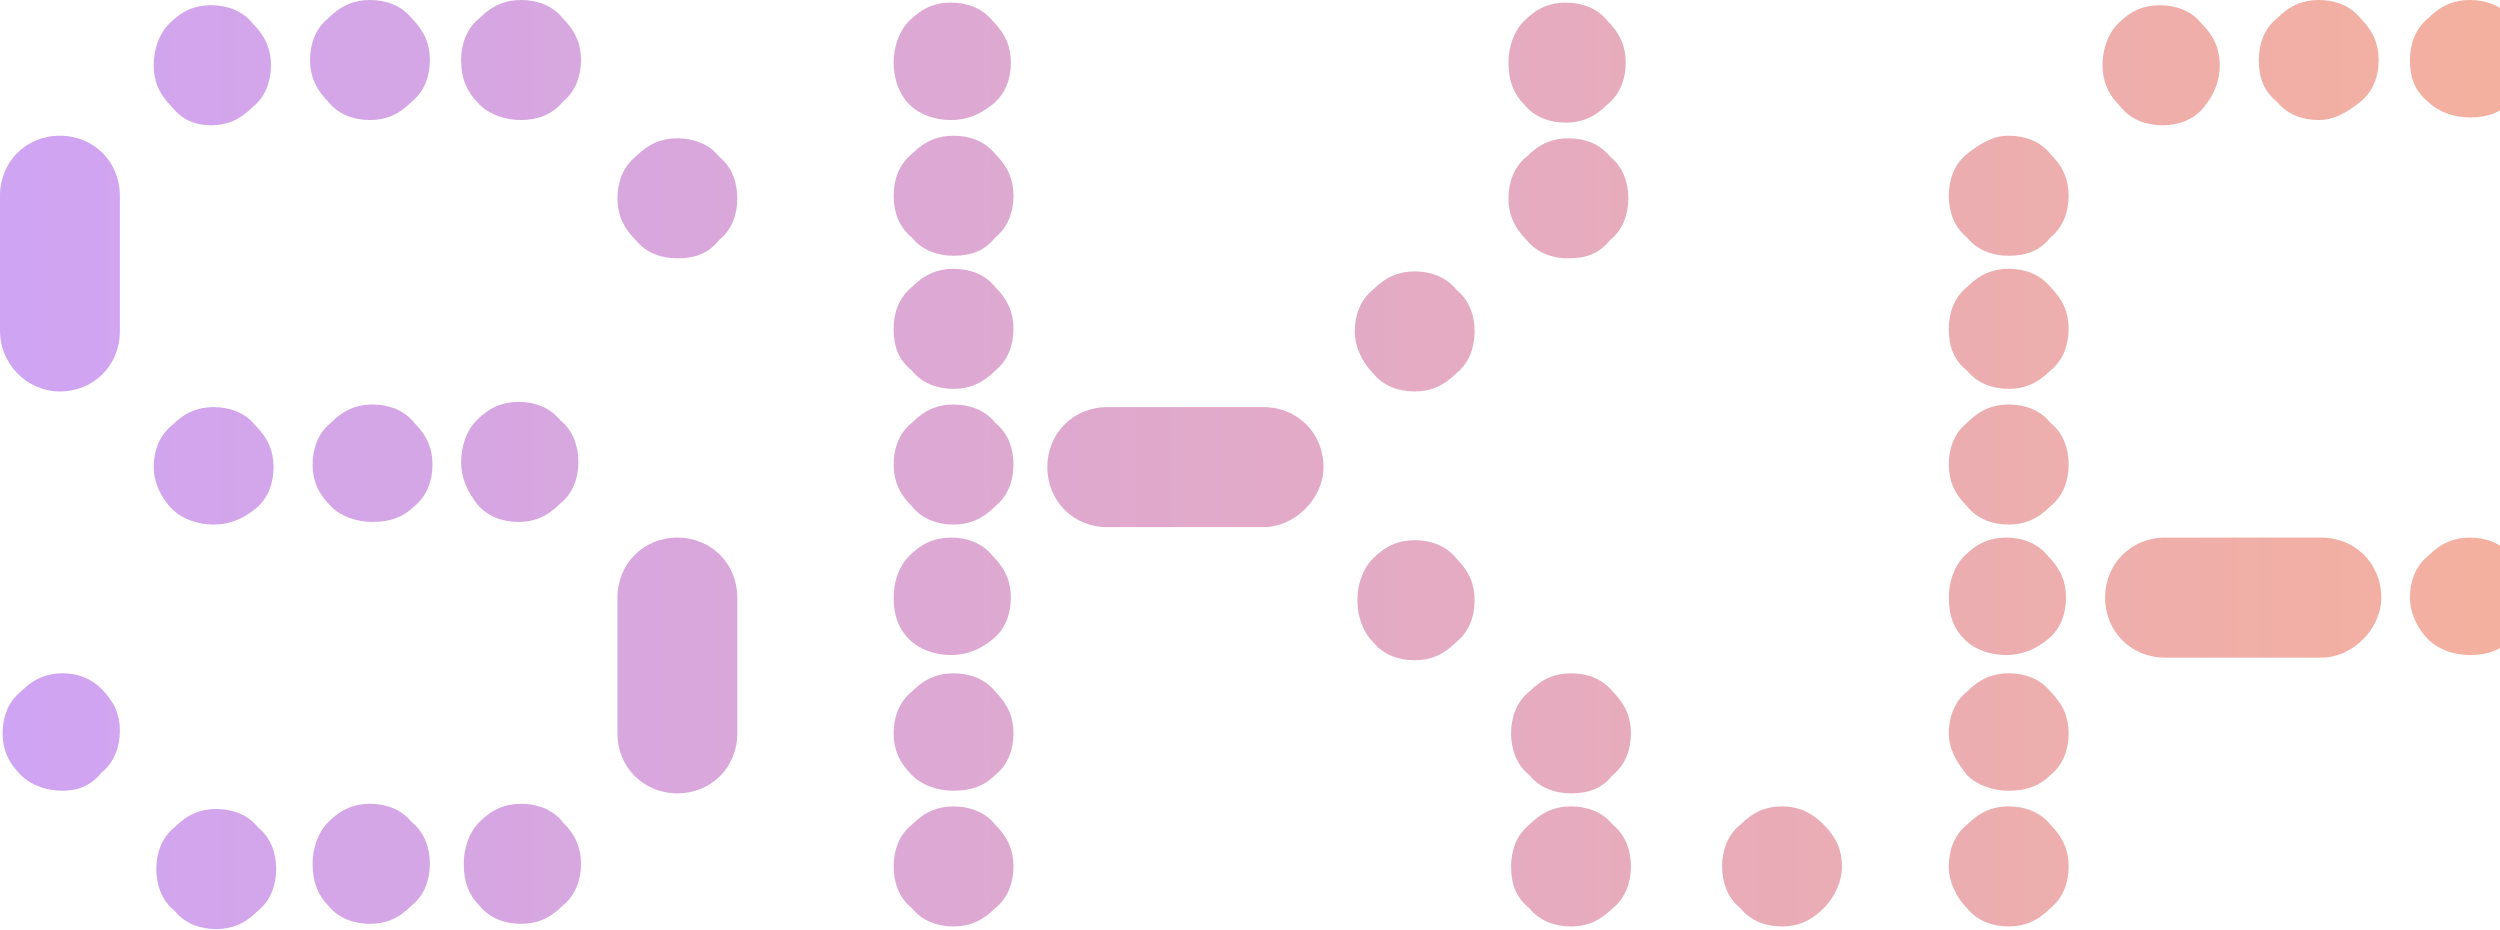
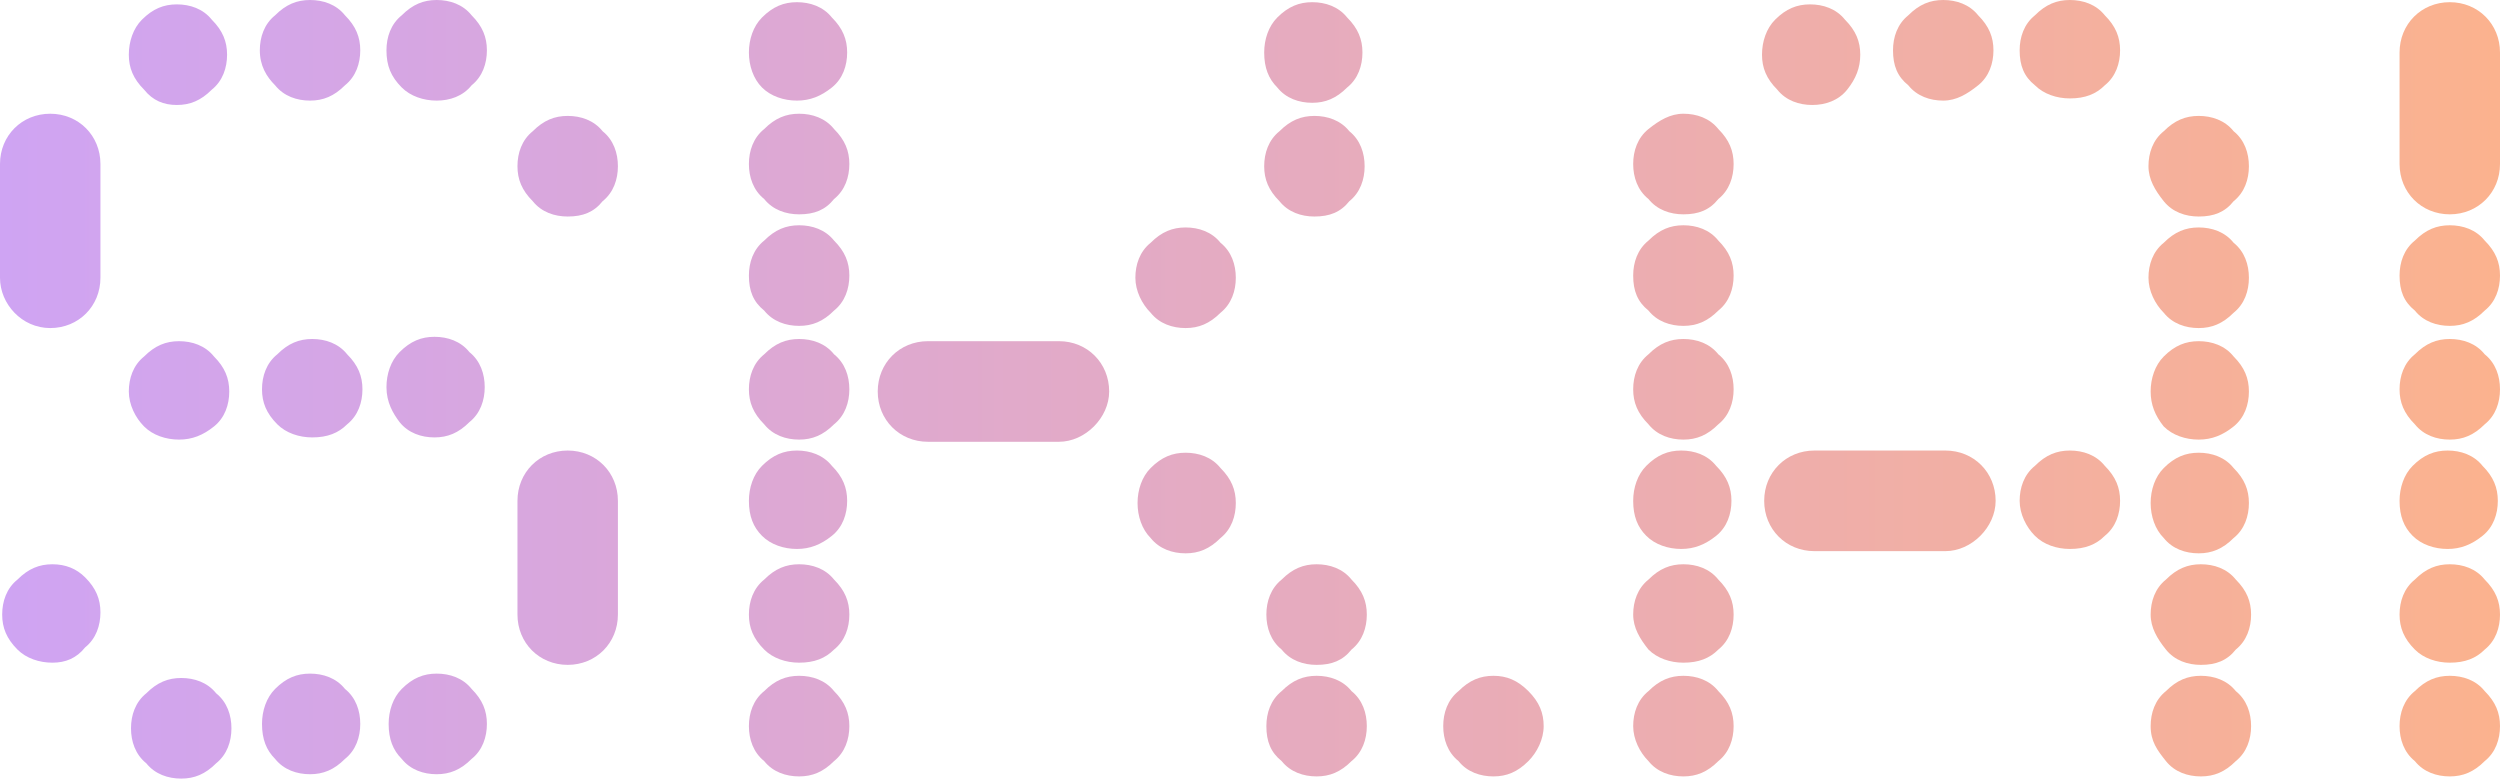
- <svg xmlns="http://www.w3.org/2000/svg" width="740" height="275" viewBox="0 0 740 275" fill="none">
+ <svg xmlns="http://www.w3.org/2000/svg" width="883" height="275" viewBox="0 0 883 275" fill="none">
  <path d="M0.771 217.065C0.771 212.43 2.314 207.795 6.169 204.705C10.025 200.843 13.881 199.298 18.508 199.298C23.135 199.298 26.991 200.843 30.076 203.933C33.932 207.795 35.474 211.657 35.474 216.292C35.474 220.927 33.932 225.562 30.076 228.652C26.991 232.514 23.135 234.059 18.508 234.059C13.881 234.059 9.254 232.514 6.169 229.424C2.314 225.562 0.771 221.699 0.771 217.065ZM46.271 257.233C46.271 252.598 47.813 247.964 51.669 244.874C55.525 241.011 59.381 239.466 64.008 239.466C68.635 239.466 73.262 241.011 76.347 244.874C80.203 247.964 81.745 252.598 81.745 257.233C81.745 261.868 80.203 266.503 76.347 269.593C72.491 273.455 68.635 275 64.008 275C59.381 275 54.754 273.455 51.669 269.593C47.813 266.503 46.271 261.868 46.271 257.233ZM45.5 138.273C45.5 133.638 47.042 129.003 50.898 125.913C54.754 122.051 58.61 120.506 63.237 120.506C67.864 120.506 72.491 122.051 75.576 125.913C79.431 129.775 80.974 133.638 80.974 138.273C80.974 142.907 79.431 147.542 75.576 150.632C71.72 153.722 67.864 155.267 63.237 155.267C58.61 155.267 53.983 153.722 50.898 150.632C47.813 147.542 45.5 142.907 45.5 138.273ZM45.5 19.312C45.5 14.677 47.042 10.042 50.127 6.952C53.983 3.09 57.839 1.545 62.465 1.545C67.093 1.545 71.72 3.09 74.804 6.952C78.66 10.815 80.203 14.677 80.203 19.312C80.203 23.947 78.66 28.581 74.804 31.671C70.948 35.534 67.093 37.079 62.465 37.079C57.839 37.079 53.983 35.534 50.898 31.671C47.042 27.809 45.5 23.947 45.5 19.312ZM92.541 255.688C92.541 251.053 94.084 246.419 97.169 243.329C101.025 239.466 104.88 237.921 109.507 237.921C114.135 237.921 118.762 239.466 121.846 243.329C125.702 246.419 127.245 251.053 127.245 255.688C127.245 260.323 125.702 264.958 121.846 268.048C117.99 271.91 114.135 273.455 109.507 273.455C104.88 273.455 100.253 271.91 97.169 268.048C94.084 264.958 92.541 261.096 92.541 255.688ZM92.541 137.5C92.541 132.865 94.084 128.23 97.94 125.141C101.796 121.278 105.652 119.733 110.279 119.733C114.906 119.733 119.533 121.278 122.618 125.141C126.473 129.003 128.016 132.865 128.016 137.5C128.016 142.135 126.473 146.77 122.618 149.86C119.533 152.949 115.677 154.494 110.279 154.494C105.652 154.494 101.024 152.949 97.94 149.86C94.084 145.997 92.541 142.135 92.541 137.5ZM91.77 17.767C91.77 13.132 93.313 8.497 97.169 5.407C101.024 1.545 104.88 0 109.507 0C114.135 9.98454e-05 118.762 1.545 121.846 5.407C125.702 9.27 127.245 13.132 127.245 17.767C127.245 22.402 125.702 27.037 121.846 30.127C117.99 33.989 114.135 35.534 109.507 35.534C104.88 35.534 100.253 33.989 97.169 30.127C94.084 27.037 91.77 23.174 91.77 17.767ZM137.27 255.688C137.27 251.053 138.812 246.419 141.897 243.329C145.753 239.466 149.609 237.921 154.236 237.921C158.863 237.921 163.49 239.466 166.575 243.329C170.431 247.191 171.973 251.053 171.973 255.688C171.973 260.323 170.431 264.958 166.575 268.048C162.719 271.91 158.863 273.455 154.236 273.455C149.609 273.455 144.982 271.91 141.897 268.048C138.812 264.958 137.27 261.096 137.27 255.688ZM136.499 136.728C136.499 132.093 138.041 127.458 141.126 124.368C144.982 120.506 148.838 118.961 153.465 118.961C158.092 118.961 162.719 120.506 165.804 124.368C169.659 127.458 171.202 132.093 171.202 136.728C171.202 141.362 169.659 145.997 165.804 149.087C161.948 152.949 158.092 154.494 153.465 154.494C148.838 154.494 144.211 152.949 141.126 149.087C138.812 145.997 136.499 142.135 136.499 136.728ZM136.499 17.767C136.499 13.132 138.041 8.497 141.897 5.407C145.753 1.545 149.609 9.82922e-05 154.236 9.80896e-05C158.863 9.7887e-05 163.49 1.545 166.575 5.407C170.431 9.27 171.973 13.132 171.973 17.767C171.973 22.402 170.431 27.037 166.575 30.127C163.49 33.989 158.863 35.534 154.236 35.534C149.609 35.534 144.982 33.989 141.897 30.899C138.041 27.037 136.499 23.174 136.499 17.767ZM182.769 58.708C182.769 54.073 184.312 49.438 188.168 46.348C192.024 42.486 195.88 40.941 200.507 40.941C205.134 40.941 209.761 42.486 212.845 46.348C216.701 49.438 218.244 54.073 218.244 58.708C218.244 63.343 216.701 67.978 212.845 71.067C209.761 74.93 205.905 76.475 200.507 76.475C195.88 76.475 191.252 74.93 188.168 71.067C184.312 67.205 182.769 63.343 182.769 58.708Z" fill="url(#paint0_linear_2805_2624)" />
  <path d="M264.514 256.461C264.514 251.826 266.057 247.191 269.913 244.101C273.768 240.239 277.624 238.694 282.251 238.694C286.879 238.694 291.506 240.239 294.59 244.101C298.446 247.964 299.989 251.826 299.989 256.461C299.989 261.096 298.446 265.731 294.59 268.82C290.734 272.683 286.879 274.228 282.251 274.228C277.624 274.228 272.997 272.683 269.913 268.82C266.057 265.731 264.514 261.096 264.514 256.461ZM264.514 217.065C264.514 212.43 266.057 207.795 269.913 204.705C273.768 200.843 277.624 199.298 282.251 199.298C286.879 199.298 291.506 200.843 294.59 204.705C298.446 208.568 299.989 212.43 299.989 217.065C299.989 221.7 298.446 226.334 294.59 229.424C291.506 232.514 287.65 234.059 282.251 234.059C277.624 234.059 272.997 232.514 269.913 229.424C266.057 225.562 264.514 221.7 264.514 217.065ZM264.514 176.896C264.514 172.261 266.057 167.627 269.141 164.537C272.997 160.674 276.853 159.129 281.48 159.129C286.107 159.129 290.734 160.674 293.819 164.537C297.675 168.399 299.217 172.261 299.217 176.896C299.217 181.531 297.675 186.166 293.819 189.256C289.963 192.346 286.107 193.891 281.48 193.891C276.853 193.891 272.226 192.346 269.141 189.256C266.057 186.166 264.514 182.304 264.514 176.896ZM264.514 137.5C264.514 132.865 266.057 128.231 269.913 125.141C273.768 121.278 277.624 119.733 282.251 119.733C286.879 119.733 291.506 121.278 294.59 125.141C298.446 128.231 299.989 132.865 299.989 137.5C299.989 142.135 298.446 146.77 294.59 149.86C290.734 153.722 286.879 155.267 282.251 155.267C277.624 155.267 272.997 153.722 269.913 149.86C266.057 145.997 264.514 142.135 264.514 137.5ZM264.514 97.332C264.514 92.697 266.057 88.062 269.913 84.972C273.768 81.11 277.624 79.565 282.251 79.565C286.879 79.565 291.506 81.11 294.59 84.972C298.446 88.835 299.989 92.697 299.989 97.332C299.989 101.967 298.446 106.601 294.59 109.691C290.734 113.554 286.879 115.099 282.251 115.099C277.624 115.099 272.997 113.554 269.913 109.691C266.057 106.601 264.514 102.739 264.514 97.332ZM264.514 57.936C264.514 53.301 266.057 48.666 269.913 45.576C273.768 41.714 277.624 40.169 282.251 40.169C286.879 40.169 291.506 41.714 294.59 45.576C298.446 49.438 299.989 53.301 299.989 57.936C299.989 62.571 298.446 67.205 294.59 70.295C291.506 74.157 287.65 75.703 282.251 75.703C277.624 75.703 272.997 74.157 269.913 70.295C266.057 67.205 264.514 62.571 264.514 57.936ZM264.514 18.54C264.514 13.905 266.057 9.27 269.141 6.18C272.997 2.318 276.853 0.773 281.48 0.773C286.107 0.773 290.734 2.318 293.819 6.18C297.675 10.042 299.217 13.905 299.217 18.54C299.217 23.174 297.675 27.809 293.819 30.899C289.963 33.989 286.107 35.534 281.48 35.534C276.853 35.534 272.226 33.989 269.141 30.899C266.057 27.809 264.514 23.174 264.514 18.54ZM447.284 256.461C447.284 251.826 448.826 247.191 452.682 244.101C456.538 240.239 460.394 238.694 465.021 238.694C469.648 238.694 474.275 240.239 477.36 244.101C481.216 247.191 482.758 251.826 482.758 256.461C482.758 261.096 481.216 265.73 477.36 268.82C473.504 272.683 469.648 274.228 465.021 274.228C460.394 274.228 455.767 272.683 452.682 268.82C448.826 265.73 447.284 261.868 447.284 256.461ZM447.284 217.065C447.284 212.43 448.826 207.795 452.682 204.705C456.538 200.843 460.394 199.298 465.021 199.298C469.648 199.298 474.275 200.843 477.36 204.705C481.216 208.568 482.758 212.43 482.758 217.065C482.758 221.7 481.216 226.334 477.36 229.424C474.275 233.287 470.419 234.832 465.021 234.832C460.394 234.832 455.767 233.287 452.682 229.424C448.826 226.334 447.284 221.7 447.284 217.065ZM401.784 177.669C401.784 173.034 403.327 168.399 406.411 165.309C410.267 161.447 414.123 159.902 418.75 159.902C423.377 159.902 428.004 161.447 431.089 165.309C434.945 169.172 436.487 173.034 436.487 177.669C436.487 182.304 434.945 186.938 431.089 190.028C427.233 193.891 423.377 195.436 418.75 195.436C414.123 195.436 409.496 193.891 406.411 190.028C403.327 186.938 401.784 182.304 401.784 177.669ZM401.013 98.104C401.013 93.469 402.555 88.835 406.411 85.745C410.267 81.882 414.123 80.337 418.75 80.337C423.377 80.337 428.004 81.882 431.089 85.745C434.945 88.835 436.487 93.469 436.487 98.104C436.487 102.739 434.945 107.374 431.089 110.464C427.233 114.326 423.377 115.871 418.75 115.871C414.123 115.871 409.496 114.326 406.411 110.464C403.327 107.374 401.013 102.739 401.013 98.104ZM446.513 58.708C446.513 54.073 448.055 49.438 451.911 46.349C455.767 42.486 459.623 40.941 464.25 40.941C468.877 40.941 473.504 42.486 476.589 46.349C480.444 49.438 481.987 54.073 481.987 58.708C481.987 63.343 480.444 67.978 476.589 71.068C473.504 74.93 469.648 76.475 464.25 76.475C459.623 76.475 454.996 74.93 451.911 71.068C448.055 67.205 446.513 63.343 446.513 58.708ZM446.513 18.54C446.513 13.905 448.055 9.27 451.14 6.18C454.996 2.318 458.851 0.773 463.479 0.773C468.106 0.773 472.733 2.318 475.817 6.18C479.673 10.042 481.216 13.905 481.216 18.54C481.216 23.174 479.673 27.809 475.817 30.899C471.961 34.761 468.106 36.306 463.479 36.306C458.851 36.306 454.224 34.761 451.14 30.899C448.055 27.809 446.513 23.947 446.513 18.54Z" fill="url(#paint1_linear_2805_2624)" />
  <path d="M509.749 256.461C509.749 251.826 511.292 247.191 515.148 244.101C519.004 240.239 522.859 238.694 527.487 238.694C532.114 238.694 535.97 240.239 539.825 244.101C543.681 247.964 545.224 251.826 545.224 256.461C545.224 261.096 542.91 265.731 539.825 268.82C535.97 272.683 532.114 274.228 527.487 274.228C522.859 274.228 518.232 272.683 515.148 268.82C511.292 265.731 509.749 261.096 509.749 256.461Z" fill="url(#paint2_linear_2805_2624)" />
  <path d="M847.526 256.461C847.526 251.826 849.068 247.191 852.924 244.101C856.78 240.239 860.636 238.694 865.263 238.694C869.89 238.694 874.517 240.239 877.602 244.101C881.458 247.964 883 251.826 883 256.461C883 261.096 881.458 265.731 877.602 268.82C873.746 272.683 869.89 274.228 865.263 274.228C860.636 274.228 856.009 272.683 852.924 268.82C849.068 265.731 847.526 261.096 847.526 256.461ZM847.526 217.065C847.526 212.43 849.068 207.795 852.924 204.705C856.78 200.843 860.636 199.298 865.263 199.298C869.89 199.298 874.517 200.843 877.602 204.705C881.458 208.568 883 212.43 883 217.065C883 221.7 881.458 226.334 877.602 229.424C874.517 232.514 870.661 234.059 865.263 234.059C860.636 234.059 856.009 232.514 852.924 229.424C849.068 225.562 847.526 221.7 847.526 217.065ZM847.526 176.896C847.526 172.261 849.068 167.627 852.153 164.537C856.009 160.674 859.865 159.129 864.492 159.129C869.119 159.129 873.746 160.674 876.831 164.537C880.686 168.399 882.229 172.261 882.229 176.896C882.229 181.531 880.686 186.166 876.831 189.256C872.975 192.346 869.119 193.891 864.492 193.891C859.865 193.891 855.238 192.346 852.153 189.256C849.068 186.166 847.526 182.304 847.526 176.896ZM847.526 137.5C847.526 132.865 849.068 128.231 852.924 125.141C856.78 121.278 860.636 119.733 865.263 119.733C869.89 119.733 874.517 121.278 877.602 125.141C881.458 128.231 883 132.865 883 137.5C883 142.135 881.458 146.77 877.602 149.86C873.746 153.722 869.89 155.267 865.263 155.267C860.636 155.267 856.009 153.722 852.924 149.86C849.068 145.997 847.526 142.135 847.526 137.5ZM847.526 97.332C847.526 92.697 849.068 88.062 852.924 84.972C856.78 81.11 860.636 79.565 865.263 79.565C869.89 79.565 874.517 81.11 877.602 84.972C881.458 88.835 883 92.697 883 97.332C883 101.967 881.458 106.601 877.602 109.691C873.746 113.554 869.89 115.099 865.263 115.099C860.636 115.099 856.009 113.554 852.924 109.691C849.068 106.601 847.526 102.739 847.526 97.332Z" fill="url(#paint3_linear_2805_2624)" />
  <path d="M374.022 156.039H327.751C317.726 156.039 310.014 148.314 310.014 138.272C310.014 128.23 317.726 120.505 327.751 120.505H374.022C384.047 120.505 391.759 128.23 391.759 138.272C391.759 147.542 383.276 156.039 374.022 156.039Z" fill="url(#paint4_linear_2805_2624)" />
  <path d="M576.842 256.461C576.842 251.826 578.384 247.191 582.24 244.101C586.096 240.239 589.952 238.694 594.579 238.694C599.206 238.694 603.833 240.239 606.918 244.101C610.774 247.964 612.316 251.826 612.316 256.461C612.316 261.096 610.774 265.731 606.918 268.82C603.062 272.683 599.206 274.228 594.579 274.228C589.952 274.228 585.325 272.683 582.24 268.82C579.155 265.731 576.842 261.096 576.842 256.461Z" fill="url(#paint5_linear_2805_2624)" />
  <path d="M576.842 217.065C576.842 212.43 578.384 207.795 582.24 204.705C586.096 200.843 589.952 199.298 594.579 199.298C599.206 199.298 603.833 200.843 606.918 204.705C610.774 208.567 612.316 212.43 612.316 217.065C612.316 221.699 610.774 226.334 606.918 229.424C603.833 232.514 599.977 234.059 594.579 234.059C589.952 234.059 585.325 232.514 582.24 229.424C579.155 225.562 576.842 221.699 576.842 217.065Z" fill="url(#paint6_linear_2805_2624)" />
  <path d="M576.842 176.896C576.842 172.261 578.384 167.626 581.469 164.536C585.325 160.674 589.181 159.129 593.808 159.129C598.435 159.129 603.062 160.674 606.147 164.536C610.003 168.399 611.545 172.261 611.545 176.896C611.545 181.531 610.003 186.166 606.147 189.256C602.291 192.345 598.435 193.89 593.808 193.89C589.181 193.89 584.554 192.345 581.469 189.256C578.384 186.166 576.842 182.303 576.842 176.896Z" fill="url(#paint7_linear_2805_2624)" />
  <path d="M576.842 137.5C576.842 132.865 578.384 128.23 582.24 125.14C586.096 121.278 589.952 119.733 594.579 119.733C599.206 119.733 603.833 121.278 606.918 125.14C610.774 128.23 612.316 132.865 612.316 137.5C612.316 142.135 610.774 146.77 606.918 149.86C603.062 153.722 599.206 155.267 594.579 155.267C589.952 155.267 585.325 153.722 582.24 149.86C578.384 145.997 576.842 142.135 576.842 137.5Z" fill="url(#paint8_linear_2805_2624)" />
  <path d="M576.842 97.332C576.842 92.697 578.384 88.062 582.24 84.972C586.096 81.11 589.952 79.565 594.579 79.565C599.206 79.565 603.833 81.11 606.918 84.972C610.774 88.835 612.316 92.697 612.316 97.332C612.316 101.967 610.774 106.602 606.918 109.691C603.062 113.554 599.206 115.099 594.579 115.099C589.952 115.099 585.325 113.554 582.24 109.691C578.384 106.602 576.842 102.739 576.842 97.332Z" fill="url(#paint9_linear_2805_2624)" />
  <path d="M576.842 57.935C576.842 53.301 578.384 48.666 582.24 45.576C586.096 42.486 589.952 40.169 594.579 40.169C599.206 40.169 603.833 41.714 606.918 45.576C610.774 49.438 612.316 53.301 612.316 57.935C612.316 62.57 610.774 67.205 606.918 70.295C603.833 74.157 599.977 75.702 594.579 75.702C589.952 75.702 585.325 74.157 582.24 70.295C578.384 67.205 576.842 62.57 576.842 57.935Z" fill="url(#paint10_linear_2805_2624)" />
  <path d="M622.341 19.312C622.341 14.677 623.884 10.042 626.969 6.952C630.824 3.09 634.68 1.545 639.307 1.545C643.934 1.545 648.561 3.09 651.646 6.952C655.502 10.815 657.044 14.677 657.044 19.312C657.044 23.947 655.502 27.809 652.417 31.671C649.333 35.534 644.706 37.079 640.078 37.079C635.451 37.079 630.824 35.534 627.74 31.671C623.884 27.809 622.341 23.947 622.341 19.312Z" fill="url(#paint11_linear_2805_2624)" />
  <path d="M668.612 17.767C668.612 13.132 670.155 8.497 674.01 5.407C677.866 1.545 681.722 2.02595e-07 686.349 0C690.976 -2.02595e-07 695.603 1.545 698.688 5.407C702.544 9.27 704.086 13.132 704.086 17.767C704.086 22.402 702.544 27.037 698.688 30.126C694.832 33.216 690.976 35.534 686.349 35.534C681.722 35.534 677.095 33.989 674.01 30.126C670.155 27.037 668.612 23.174 668.612 17.767Z" fill="url(#paint12_linear_2805_2624)" />
  <path d="M713.34 176.896C713.34 172.261 714.883 167.626 718.739 164.536C722.595 160.674 726.45 159.129 731.078 159.129C735.705 159.129 740.332 160.674 743.416 164.536C747.272 168.399 748.815 172.261 748.815 176.896C748.815 181.531 747.272 186.166 743.416 189.256C740.332 192.345 736.476 193.89 731.078 193.89C726.45 193.89 721.823 192.345 718.739 189.256C715.654 186.166 713.34 181.531 713.34 176.896Z" fill="url(#paint13_linear_2805_2624)" />
  <path d="M713.34 17.767C713.34 13.132 714.883 8.497 718.739 5.408C722.595 1.545 726.45 0 731.078 0C735.705 0 740.332 1.545 743.416 5.408C747.272 9.27 748.815 13.132 748.815 17.767C748.815 22.402 747.272 27.037 743.416 30.127C740.332 33.217 736.476 34.761 731.078 34.761C726.45 34.761 721.823 33.217 718.739 30.127C714.883 27.037 713.34 23.174 713.34 17.767Z" fill="url(#paint14_linear_2805_2624)" />
  <path d="M759.611 256.461C759.611 251.826 761.154 247.191 765.01 244.101C768.866 240.239 772.721 238.694 777.349 238.694C781.976 238.694 786.603 240.239 789.687 244.101C793.543 247.191 795.086 251.826 795.086 256.461C795.086 261.096 793.543 265.731 789.687 268.82C785.832 272.683 781.976 274.228 777.349 274.228C772.721 274.228 768.094 272.683 765.01 268.82C761.925 264.958 759.611 261.868 759.611 256.461Z" fill="url(#paint15_linear_2805_2624)" />
  <path d="M759.611 217.065C759.611 212.43 761.154 207.795 765.009 204.705C768.865 200.843 772.721 199.298 777.348 199.298C781.975 199.298 786.602 200.843 789.687 204.705C793.543 208.568 795.085 212.43 795.085 217.065C795.085 221.7 793.543 226.335 789.687 229.424C786.602 233.287 782.747 234.832 777.348 234.832C772.721 234.832 768.094 233.287 765.009 229.424C761.925 225.562 759.611 221.7 759.611 217.065Z" fill="url(#paint16_linear_2805_2624)" />
  <path d="M759.611 177.669C759.611 173.034 761.154 168.399 764.238 165.309C768.094 161.447 771.95 159.902 776.577 159.902C781.204 159.902 785.831 161.447 788.916 165.309C792.772 169.171 794.314 173.034 794.314 177.669C794.314 182.303 792.772 186.938 788.916 190.028C785.06 193.89 781.204 195.435 776.577 195.435C771.95 195.435 767.323 193.89 764.238 190.028C761.154 186.938 759.611 182.303 759.611 177.669Z" fill="url(#paint17_linear_2805_2624)" />
  <path d="M759.611 138.272C759.611 133.638 761.154 129.003 764.238 125.913C768.094 122.051 771.95 120.506 776.577 120.506C781.204 120.506 785.831 122.051 788.916 125.913C792.772 129.775 794.314 133.638 794.314 138.272C794.314 142.907 792.772 147.542 788.916 150.632C785.06 153.722 781.204 155.267 776.577 155.267C771.95 155.267 767.323 153.722 764.238 150.632C761.154 146.77 759.611 142.907 759.611 138.272Z" fill="url(#paint18_linear_2805_2624)" />
  <path d="M758.84 98.104C758.84 93.469 760.383 88.835 764.238 85.745C768.094 81.882 771.95 80.337 776.577 80.337C781.204 80.337 785.831 81.882 788.916 85.745C792.772 88.835 794.314 93.469 794.314 98.104C794.314 102.739 792.772 107.374 788.916 110.464C785.06 114.326 781.204 115.871 776.577 115.871C771.95 115.871 767.323 114.326 764.238 110.464C761.154 107.374 758.84 102.739 758.84 98.104Z" fill="url(#paint19_linear_2805_2624)" />
  <path d="M758.84 58.708C758.84 54.074 760.383 49.439 764.238 46.349C768.094 42.486 771.95 40.941 776.577 40.941C781.204 40.941 785.831 42.486 788.916 46.349C792.772 49.439 794.314 54.074 794.314 58.708C794.314 63.343 792.772 67.978 788.916 71.068C785.831 74.93 781.976 76.475 776.577 76.475C771.95 76.475 767.323 74.93 764.238 71.068C761.154 67.206 758.84 63.343 758.84 58.708Z" fill="url(#paint20_linear_2805_2624)" />
  <path d="M687.12 194.663H640.85C630.824 194.663 623.113 186.938 623.113 176.896C623.113 166.854 630.824 159.13 640.85 159.13H687.12C697.146 159.13 704.858 166.854 704.858 176.896C704.858 186.166 696.375 194.663 687.12 194.663Z" fill="url(#paint21_linear_2805_2624)" />
  <path d="M847.526 57.936V18.54C847.526 8.497 855.237 0.773 865.263 0.773C875.288 0.773 883 8.497 883 18.54L883 57.936C883 67.978 875.288 75.702 865.263 75.702C855.237 75.702 847.526 67.978 847.526 57.936Z" fill="url(#paint22_linear_2805_2624)" />
  <path d="M182.77 217.064V176.896C182.77 166.854 190.481 159.129 200.507 159.129C210.532 159.129 218.244 166.854 218.244 176.896V217.064C218.244 227.107 210.532 234.831 200.507 234.831C190.481 234.831 182.77 227.107 182.77 217.064Z" fill="url(#paint23_linear_2805_2624)" />
  <path d="M1.75288e-06 98.104L0 57.936C-4.38221e-07 47.894 7.712 40.169 17.737 40.169C27.762 40.169 35.474 47.894 35.474 57.936V98.104C35.474 108.146 27.762 115.871 17.737 115.871C7.712 115.871 2.1574e-06 107.374 1.75288e-06 98.104Z" fill="url(#paint24_linear_2805_2624)" />
  <defs>
    <linearGradient id="paint0_linear_2805_2624" x1="0" y1="137.5" x2="883" y2="137.5" gradientUnits="userSpaceOnUse">
      <stop stop-color="#CFA4F3" />
      <stop offset="1" stop-color="#FBB28E" />
    </linearGradient>
    <linearGradient id="paint1_linear_2805_2624" x1="0" y1="137.5" x2="883" y2="137.5" gradientUnits="userSpaceOnUse">
      <stop stop-color="#CFA4F3" />
      <stop offset="1" stop-color="#FBB28E" />
    </linearGradient>
    <linearGradient id="paint2_linear_2805_2624" x1="0" y1="137.5" x2="883" y2="137.5" gradientUnits="userSpaceOnUse">
      <stop stop-color="#CFA4F3" />
      <stop offset="1" stop-color="#FBB28E" />
    </linearGradient>
    <linearGradient id="paint3_linear_2805_2624" x1="0" y1="137.5" x2="883" y2="137.5" gradientUnits="userSpaceOnUse">
      <stop stop-color="#CFA4F3" />
      <stop offset="1" stop-color="#FBB28E" />
    </linearGradient>
    <linearGradient id="paint4_linear_2805_2624" x1="0" y1="137.5" x2="883" y2="137.5" gradientUnits="userSpaceOnUse">
      <stop stop-color="#CFA4F3" />
      <stop offset="1" stop-color="#FBB28E" />
    </linearGradient>
    <linearGradient id="paint5_linear_2805_2624" x1="0" y1="137.5" x2="883" y2="137.5" gradientUnits="userSpaceOnUse">
      <stop stop-color="#CFA4F3" />
      <stop offset="1" stop-color="#FBB28E" />
    </linearGradient>
    <linearGradient id="paint6_linear_2805_2624" x1="0" y1="137.5" x2="883" y2="137.5" gradientUnits="userSpaceOnUse">
      <stop stop-color="#CFA4F3" />
      <stop offset="1" stop-color="#FBB28E" />
    </linearGradient>
    <linearGradient id="paint7_linear_2805_2624" x1="0" y1="137.5" x2="883" y2="137.5" gradientUnits="userSpaceOnUse">
      <stop stop-color="#CFA4F3" />
      <stop offset="1" stop-color="#FBB28E" />
    </linearGradient>
    <linearGradient id="paint8_linear_2805_2624" x1="0" y1="137.5" x2="883" y2="137.5" gradientUnits="userSpaceOnUse">
      <stop stop-color="#CFA4F3" />
      <stop offset="1" stop-color="#FBB28E" />
    </linearGradient>
    <linearGradient id="paint9_linear_2805_2624" x1="0" y1="137.5" x2="883" y2="137.5" gradientUnits="userSpaceOnUse">
      <stop stop-color="#CFA4F3" />
      <stop offset="1" stop-color="#FBB28E" />
    </linearGradient>
    <linearGradient id="paint10_linear_2805_2624" x1="0" y1="137.5" x2="883" y2="137.5" gradientUnits="userSpaceOnUse">
      <stop stop-color="#CFA4F3" />
      <stop offset="1" stop-color="#FBB28E" />
    </linearGradient>
    <linearGradient id="paint11_linear_2805_2624" x1="0" y1="137.5" x2="883" y2="137.5" gradientUnits="userSpaceOnUse">
      <stop stop-color="#CFA4F3" />
      <stop offset="1" stop-color="#FBB28E" />
    </linearGradient>
    <linearGradient id="paint12_linear_2805_2624" x1="0" y1="137.5" x2="883" y2="137.5" gradientUnits="userSpaceOnUse">
      <stop stop-color="#CFA4F3" />
      <stop offset="1" stop-color="#FBB28E" />
    </linearGradient>
    <linearGradient id="paint13_linear_2805_2624" x1="0" y1="137.5" x2="883" y2="137.5" gradientUnits="userSpaceOnUse">
      <stop stop-color="#CFA4F3" />
      <stop offset="1" stop-color="#FBB28E" />
    </linearGradient>
    <linearGradient id="paint14_linear_2805_2624" x1="0" y1="137.5" x2="883" y2="137.5" gradientUnits="userSpaceOnUse">
      <stop stop-color="#CFA4F3" />
      <stop offset="1" stop-color="#FBB28E" />
    </linearGradient>
    <linearGradient id="paint15_linear_2805_2624" x1="0" y1="137.5" x2="883" y2="137.5" gradientUnits="userSpaceOnUse">
      <stop stop-color="#CFA4F3" />
      <stop offset="1" stop-color="#FBB28E" />
    </linearGradient>
    <linearGradient id="paint16_linear_2805_2624" x1="0" y1="137.5" x2="883" y2="137.5" gradientUnits="userSpaceOnUse">
      <stop stop-color="#CFA4F3" />
      <stop offset="1" stop-color="#FBB28E" />
    </linearGradient>
    <linearGradient id="paint17_linear_2805_2624" x1="0" y1="137.5" x2="883" y2="137.5" gradientUnits="userSpaceOnUse">
      <stop stop-color="#CFA4F3" />
      <stop offset="1" stop-color="#FBB28E" />
    </linearGradient>
    <linearGradient id="paint18_linear_2805_2624" x1="0" y1="137.5" x2="883" y2="137.5" gradientUnits="userSpaceOnUse">
      <stop stop-color="#CFA4F3" />
      <stop offset="1" stop-color="#FBB28E" />
    </linearGradient>
    <linearGradient id="paint19_linear_2805_2624" x1="0" y1="137.5" x2="883" y2="137.5" gradientUnits="userSpaceOnUse">
      <stop stop-color="#CFA4F3" />
      <stop offset="1" stop-color="#FBB28E" />
    </linearGradient>
    <linearGradient id="paint20_linear_2805_2624" x1="0" y1="137.5" x2="883" y2="137.5" gradientUnits="userSpaceOnUse">
      <stop stop-color="#CFA4F3" />
      <stop offset="1" stop-color="#FBB28E" />
    </linearGradient>
    <linearGradient id="paint21_linear_2805_2624" x1="0" y1="137.5" x2="883" y2="137.5" gradientUnits="userSpaceOnUse">
      <stop stop-color="#CFA4F3" />
      <stop offset="1" stop-color="#FBB28E" />
    </linearGradient>
    <linearGradient id="paint22_linear_2805_2624" x1="0" y1="137.5" x2="883" y2="137.5" gradientUnits="userSpaceOnUse">
      <stop stop-color="#CFA4F3" />
      <stop offset="1" stop-color="#FBB28E" />
    </linearGradient>
    <linearGradient id="paint23_linear_2805_2624" x1="0" y1="137.5" x2="883" y2="137.5" gradientUnits="userSpaceOnUse">
      <stop stop-color="#CFA4F3" />
      <stop offset="1" stop-color="#FBB28E" />
    </linearGradient>
    <linearGradient id="paint24_linear_2805_2624" x1="0" y1="137.5" x2="883" y2="137.5" gradientUnits="userSpaceOnUse">
      <stop stop-color="#CFA4F3" />
      <stop offset="1" stop-color="#FBB28E" />
    </linearGradient>
  </defs>
</svg>
